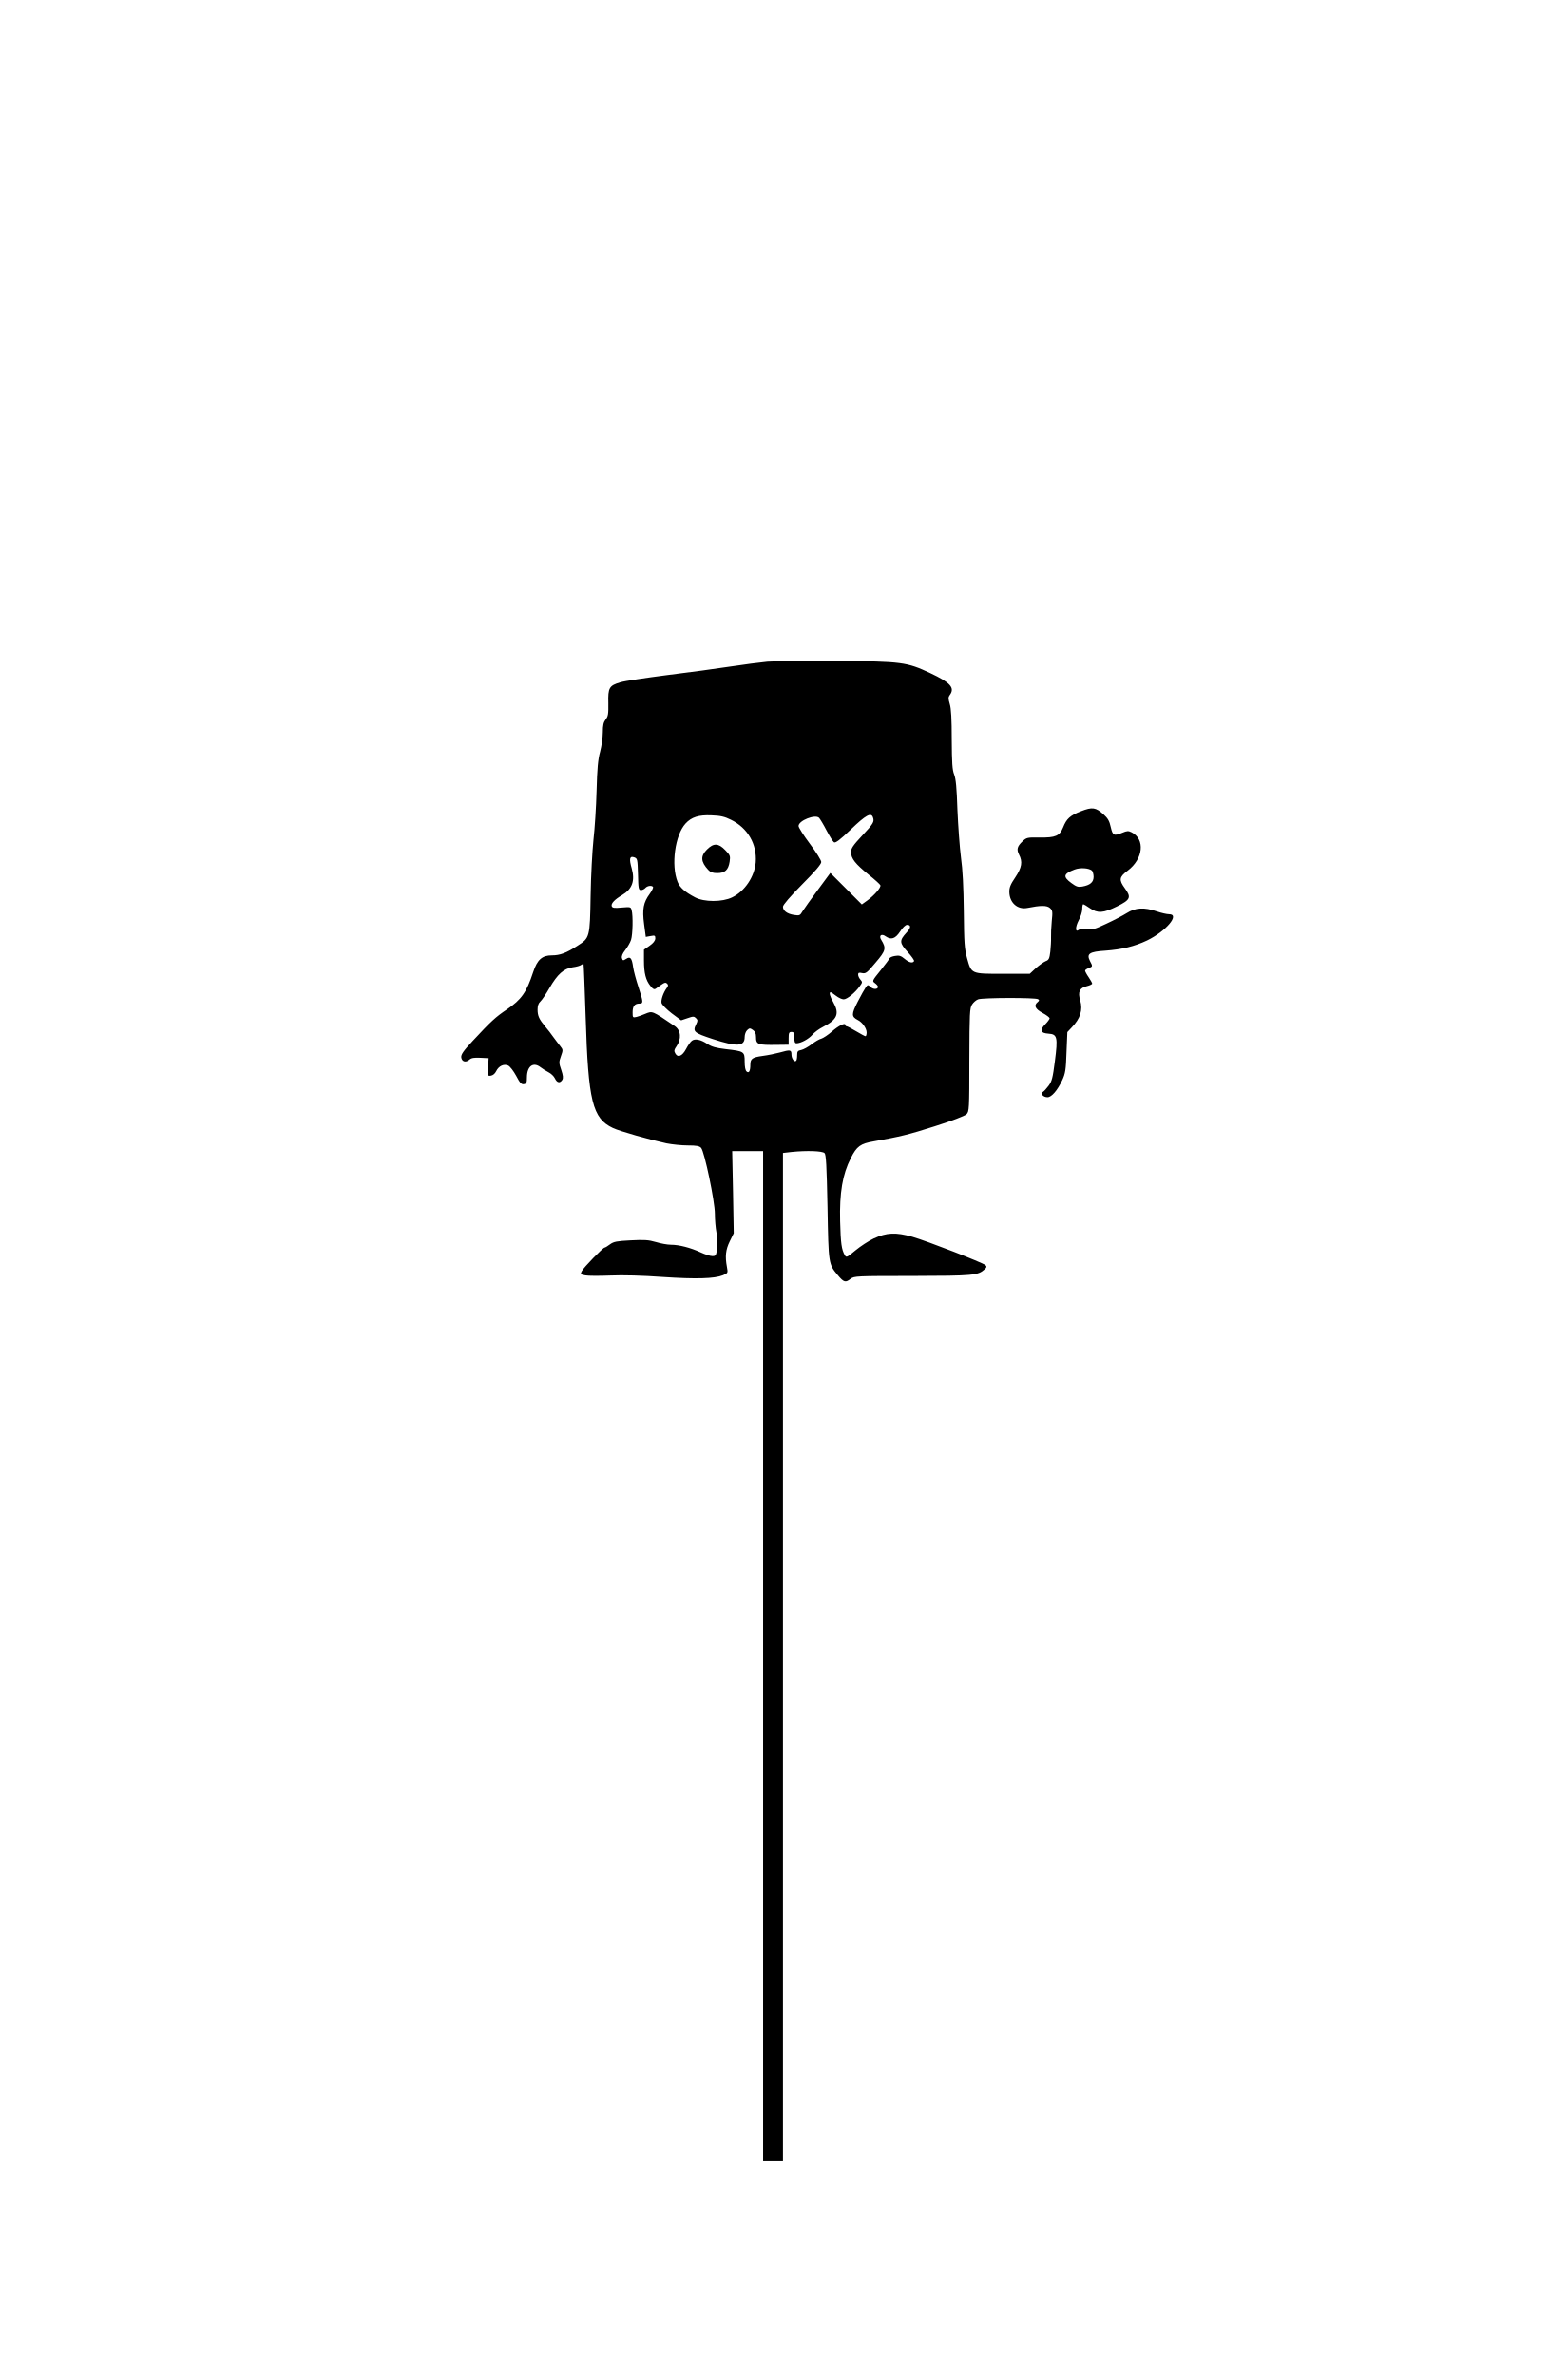
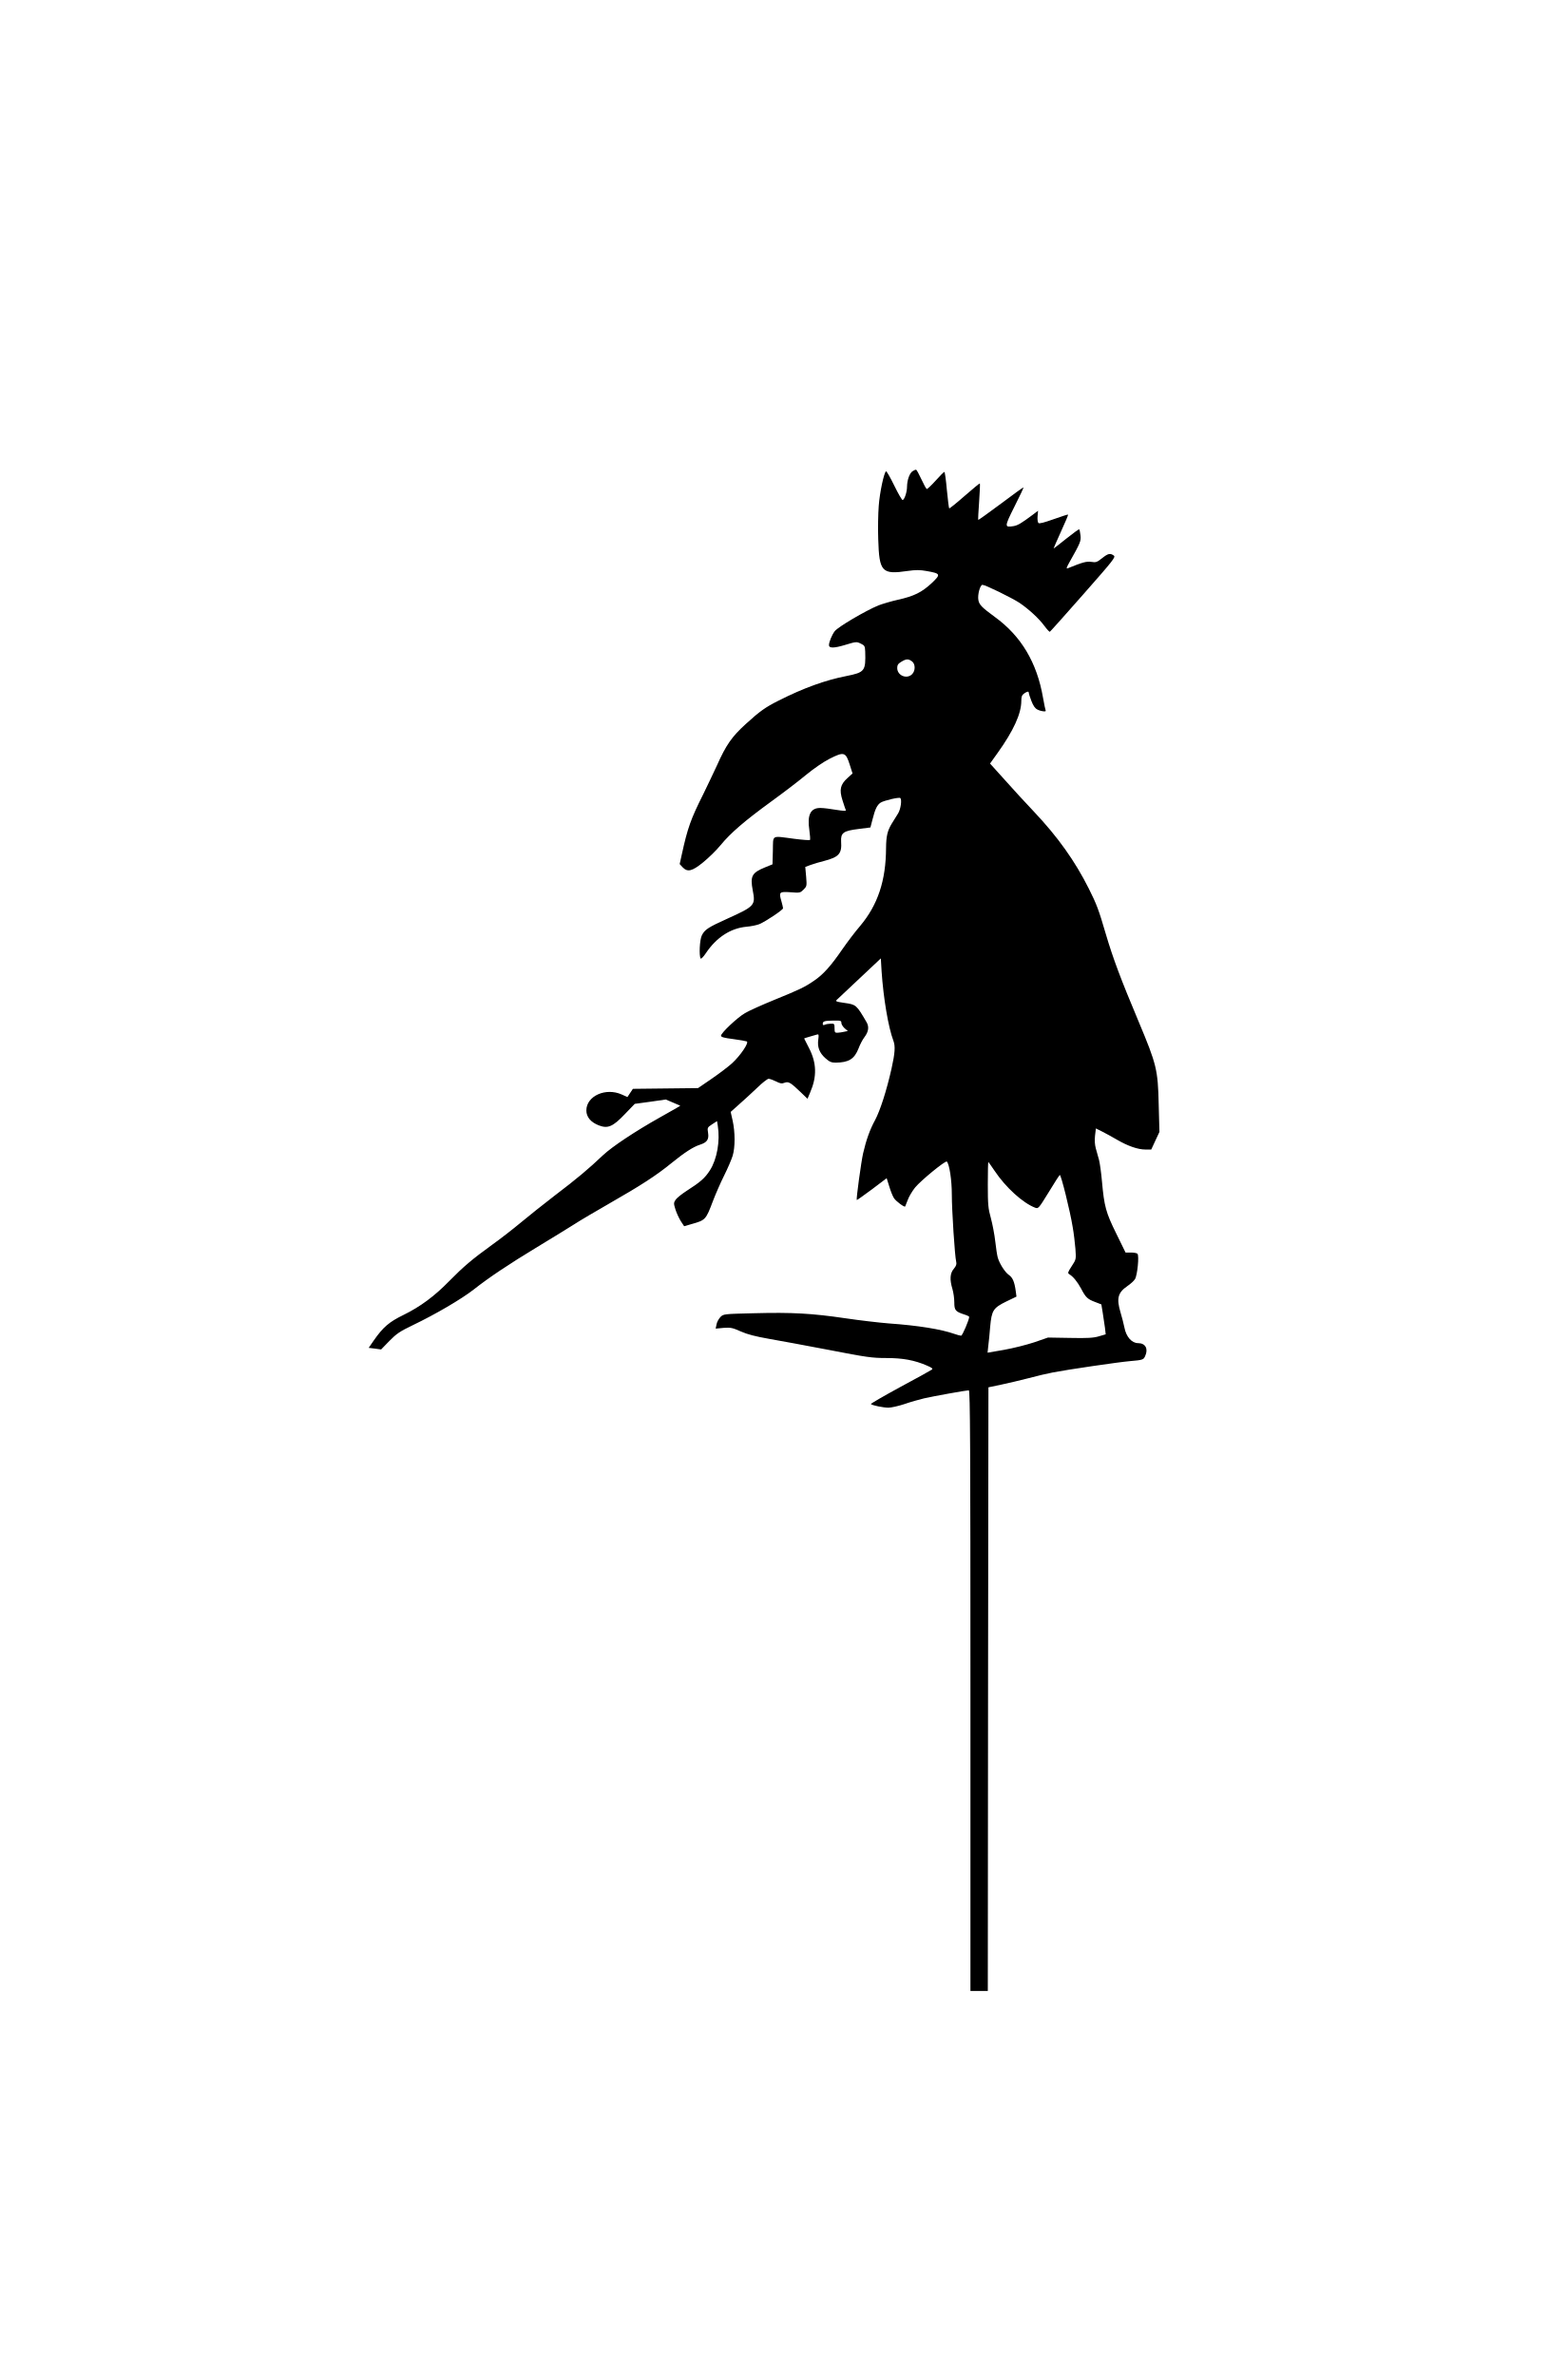
- <svg xmlns="http://www.w3.org/2000/svg" version="1.0" width="190" height="288" viewBox="0 0 1105 1646">
-   <path d="M541 452c-5.2.5-16.9 2-26 3.4-9.1 1.4-29.1 4.1-44.5 6-15.4 2-30.3 4.2-33.1 5.1-7.9 2.3-8.8 3.9-8.5 14.6.1 7.7-.1 9.4-1.9 11.6-1.5 2-2 4-2 9.1 0 3.6-.9 9.8-1.9 13.6-1.5 5.4-2.1 12-2.5 27.6-.3 11.3-1.3 26.8-2.2 34.5-.8 7.7-1.8 25.4-2 39.4-.5 29.5-.6 29.8-9.2 35.3-8 5.2-12.4 6.8-18.1 6.8-6.9 0-10.3 3-13.2 11.8-4.7 14.3-8.3 19.4-18.5 26.3-8 5.4-11.1 8.2-24.2 22.3-6.6 7.1-8.2 9.5-8 11.5.4 3.1 3.2 3.9 5.8 1.6 1.3-1.2 3.3-1.5 7.6-1.3l5.9.3-.4 6.3c-.3 6.2-.2 6.4 2 6 1.4-.2 2.9-1.4 3.7-3.1 1.8-3.7 5.4-5.4 8.5-4 1.3.6 3.8 3.9 5.6 7.2 2.6 5 3.7 6.2 5.4 5.9 1.9-.3 2.2-1 2.2-5 .1-7.7 4.5-10.9 9.6-6.9 1.3 1 3.8 2.6 5.6 3.5 1.8.9 3.8 2.8 4.5 4.3 1.5 3.2 3.6 3.6 5.2 1.1.8-1.3.6-3.1-.7-7-1.7-4.9-1.7-5.6-.2-9.8 1.5-4.2 1.5-4.5-.5-7-1.1-1.4-3.3-4.2-4.8-6.3-1.5-2.2-4.1-5.5-5.8-7.5-4.3-5.2-5.4-7.5-5.4-12 0-2.6.6-4.5 2-5.7 1.1-1 4-5.3 6.4-9.5 5.7-9.8 10-13.6 16.3-14.6 2.6-.3 5.4-1.1 6.1-1.7.7-.5 1.4-.8 1.6-.6.2.2.8 17 1.5 37.4 1.8 59.4 4.8 71.4 19.2 78.2 4.8 2.3 26.1 8.3 37.7 10.8 4 .8 10.8 1.5 15.1 1.5 6.2 0 8.1.4 9.4 1.7 2.4 2.8 9.7 37.7 9.7 46.5 0 4.1.5 10 1.1 13.1.7 3.2.9 7.9.5 11.1-.7 5.2-.9 5.6-3.4 5.6-1.5 0-5.2-1.2-8.2-2.6-7.1-3.3-15.2-5.4-21-5.4-2.5 0-7.3-.9-10.6-1.9-5.2-1.5-8.1-1.7-17.7-1.2-9.8.5-12 .9-14.6 2.8-1.7 1.3-3.4 2.3-3.8 2.3-1.2 0-14.9 14.1-16.2 16.7-1 2-.8 2.3 2.6 2.9 2 .4 10 .4 17.7.1 8.7-.4 22.8 0 36.6 1 23.9 1.6 36.8 1.2 42.7-1.2 3.5-1.5 3.6-1.6 2.8-5.8-1.4-7.5-.9-12.2 2-18.1l2.8-5.7-.5-29-.6-28.9H538v712h14V798.3l6.1-.7c10.9-1.1 21.6-.7 23.2.8 1.1 1.1 1.5 8.6 2.1 38.1.7 40.4.7 40.1 7.3 48 4.2 5 5.4 5.4 9 2.5 2.5-1.9 4.1-2 43.7-2 43-.1 46-.4 50.7-4.6 1.6-1.4 1.7-2 .7-3-2-1.8-41.2-17-51.6-20-11.7-3.3-18.1-3-27.2 1.2-3.6 1.7-9.4 5.5-12.9 8.4-5.9 4.9-6.4 5.2-7.5 3.4-2.3-4-2.9-8.4-3.3-23.9-.5-20.3 1.7-33.1 7.5-44.5 4.2-8.4 6.8-10.3 16.3-11.9 18.5-3.3 24.4-4.7 42.9-10.6 12-3.8 21.2-7.3 22.4-8.5 1.9-1.9 2-3.4 2-38.3.1-33.2.3-36.5 1.9-39 1-1.6 2.9-3.2 4.3-3.7 3.1-1.2 40.4-1.3 42.2-.1 1 .6 1 1-.3 2.1-2.8 2.3-1.7 4.8 3.5 7.6 2.8 1.5 5 3.2 5 3.8 0 .5-1.4 2.5-3.1 4.2-4.1 4.2-3.4 6.2 2.3 6.6 6.2.4 6.7 2.5 4.5 19.5-1.5 11.7-2.1 14.1-4.4 17.2-1.5 2-3.3 4-4.1 4.4-1.9 1.2.3 3.7 3.3 3.7 2.9 0 7-4.8 10.4-12 2.2-4.8 2.6-7.3 3-19.7l.6-14.2 3.1-3.3c6.1-6.3 7.9-12.3 6-19-1.9-6-.5-8.9 4.7-10.1 2-.5 3.7-1.3 3.7-1.8 0-.4-1.1-2.5-2.5-4.5s-2.5-4.1-2.5-4.6 1.1-1.3 2.5-1.8c2.9-1.1 3-1.2.9-5.1-2.5-5-.4-6.5 10.9-7.2 11.9-.9 20.5-3 29.4-7.2 13.4-6.5 23.5-18.5 15.5-18.5-1.6 0-5.5-.9-8.7-2-8.8-3-15-2.7-21.1 1.2-2.7 1.7-9.2 5.1-14.4 7.5-8.2 3.9-10 4.4-13.8 3.8-2.6-.4-4.8-.2-5.6.5-2.6 2.1-2.6-1.9-.1-6.7 1.4-2.5 2.5-6.1 2.5-7.9 0-1.9.3-3.4.7-3.4.4 0 2.5 1.2 4.6 2.7 5.5 3.8 9.5 3.6 19.2-1.2 9.5-4.7 10.2-6.4 5.6-12.7-4.4-6-4.1-8 1.9-12.5 11.1-8.3 12.5-22.3 2.7-27.1-2.2-1.1-3.2-1-6.3.3-6.1 2.5-6.9 2.1-8.3-3.9-.9-4.3-2.1-6.3-5.1-9-5.6-5-7.9-5.3-15.9-2.2-7.7 3-10.2 5.3-12.6 11.4-2.4 6-5.4 7.3-16.6 7.1-8.6-.1-9.2 0-12 2.7-3.8 3.6-4.3 5.7-2.5 9.3 2.7 5.1 2 9.2-2.6 16.1-3.4 5-4.3 7.2-4.2 10.5.2 7.5 5.8 12.4 12.6 11.1 9.6-1.9 13.8-1.9 16 0 1.9 1.7 2 2.6 1.3 9.4-.4 4.1-.6 9.3-.5 11.5.1 2.2-.2 6.6-.5 9.8-.6 5.1-1.1 6-3.3 6.8-1.4.6-4.5 2.8-6.9 4.9l-4.3 4h-18.9c-22.5 0-22.2.2-25.3-11-1.8-6.6-2.1-10.7-2.3-33-.2-17.4-.8-29.5-2-38-.9-6.9-2-22-2.5-33.5-.5-15.6-1.1-22-2.3-25-1.3-3.2-1.6-8.1-1.7-24.6 0-14.3-.4-22-1.4-25.1-1.1-3.8-1.1-4.8 0-6.3 3.8-5.1.5-8.8-13.8-15.5-16.5-7.7-20-8.2-65.3-8.5-22-.2-44.3.1-49.5.5zm-25.7 111.4c11.8 5.7 18.5 17.2 17.5 30.1-.9 10.1-7.7 20.3-16.6 24.6-6.9 3.4-19.8 3.4-26.2 0-7.2-3.8-10.7-6.9-12.3-10.9-4.7-11.9-1.8-33 5.6-41.1 4.2-4.6 9.4-6.2 18.3-5.8 6.3.2 9.3.9 13.7 3.1zm100.1-1.8c1.2 3.2.4 4.5-7.4 12.8-6.7 7.2-8 9.1-8 11.9 0 4.4 3 8.2 12.5 15.9 4.3 3.4 8 6.8 8.2 7.4.5 1.6-4.3 7.1-9.1 10.6l-4 2.9-11.1-11.1-11.1-11.1-8.7 11.8c-4.8 6.5-9.7 13.3-10.8 15.1-1.9 3.2-2.2 3.3-6.2 2.7-4.9-.8-7.7-3-7.7-5.8 0-1.3 5.1-7.2 13.5-15.7 9.1-9.1 13.5-14.3 13.5-15.8 0-1.2-3.6-7-8-12.8-4.4-5.9-8-11.5-8-12.6 0-3.8 11.8-8.5 14.5-5.7.7.8 3.1 4.7 5.2 8.8 2.2 4.1 4.5 7.9 5.3 8.4 1.1.6 4.1-1.6 12-9.2 10.4-10 14.1-12 15.4-8.5zm-165.6 40.3c.2 10 .4 11.1 2.1 11.1 1 0 2.4-.7 3.1-1.5 1.4-1.6 4.6-2 5.4-.7.3.5-.8 2.7-2.3 4.8-4.5 6.1-5.4 10.8-4 21.4l1.2 9 3.3-.6c3.1-.6 3.4-.4 3.4 1.7-.1 1.6-1.4 3.3-4 5.1l-4 2.8v7.6c0 8.9 1.3 14 4.6 18 1.7 2.2 2.6 2.6 3.7 1.9.8-.6 2.6-1.9 4.1-2.9 2.1-1.5 3-1.6 3.9-.7.9.9.9 1.6-.1 2.9-2.6 3.5-4.3 8.6-3.8 10.8.4 1.3 3.6 4.5 7.2 7.3l6.6 4.9 4.5-1.5c4-1.4 4.6-1.4 6 0 1.3 1.3 1.3 1.8.1 4.3-2.6 5.2-1.6 6 11.7 10.4 17.2 5.6 22.5 5.3 22.5-1.4 0-1.9.8-4 1.8-4.9 1.6-1.5 2-1.5 4-.1 1.5 1 2.2 2.5 2.2 4.8 0 5.5 1.2 5.9 14.8 5.7l8.2-.1v-4.5c0-3.8.3-4.5 2-4.5s2 .7 2 4c0 2.9.4 4 1.5 4 3.1 0 8.6-3 11.2-6 1.4-1.7 4.8-4.2 7.6-5.6 10-5.1 11.7-9.3 7.2-17.3-2.4-4.1-3.2-7.1-1.9-7.1.3 0 2 1.1 3.8 2.5 1.8 1.4 4.2 2.5 5.4 2.5 2.4 0 8.1-4.7 11.3-9.2 2-2.7 2-3 .5-4.7-.9-1-1.6-2.5-1.6-3.5 0-1.4.6-1.6 2.8-1.1 2.6.5 3.4-.1 9.5-7.4 7.3-8.5 7.6-10.1 4-16-1.9-3 .1-4.7 3.1-2.5 3.9 2.7 6.8 1.7 10.2-3.4 1.8-2.8 3.8-4.7 4.9-4.7 3 0 2.8 2.1-.5 5.6-5 5.5-4.9 7.1.9 13.5 2.8 3.1 4.9 6 4.5 6.5-1 1.6-3.5 1-6.7-1.7-2.5-2.1-3.8-2.5-6.6-2-2 .3-3.7 1-4 1.7-.2.6-3 4.4-6.3 8.5-6 7.4-6 7.5-3.9 9 1.1.8 2.1 2 2.1 2.5 0 1.9-3.1 2.1-5.1.3-2-1.8-2.1-1.8-3.5.1-.8 1.1-3.4 5.7-5.7 10.2-4.5 8.8-4.5 10.5.1 12.9 3.2 1.6 6.2 5.9 6.2 8.8 0 1.4-.4 2.6-.8 2.6-.5 0-3.4-1.6-6.6-3.5-3.2-1.9-6.2-3.5-6.7-3.5s-.9-.4-.9-.9c0-1.9-4.7.4-9.5 4.6-2.7 2.4-6.1 4.6-7.4 5-1.4.3-4.5 2.1-6.9 4-2.5 1.9-5.8 3.7-7.3 4-2.5.5-2.9 1-2.9 3.8 0 1.7-.3 3.5-.7 3.8-1.2 1.3-3.3-1.5-3.3-4.4 0-3.4-.9-3.5-8.3-1.4-2.9.8-8.3 1.9-12.1 2.4-7.3 1-8.6 2-8.6 6.3s-1 6.1-2.6 4.7c-.9-.7-1.4-3.2-1.4-7 0-7.1-.3-7.3-13.4-8.8-6.8-.8-9.9-1.7-12.8-3.6-4.8-3.2-8.8-4-11-2.3-1 .7-2.8 3.3-4.1 5.8-2.7 5.1-5.9 6.4-7.7 3-.9-1.6-.7-2.6.9-4.8 3.7-5.3 3.2-11.4-1.3-14.4-16.2-11-15.5-10.7-20.9-8.5-1.8.8-4.4 1.7-5.9 2.1-2.7.6-2.8.5-2.8-3.2 0-4.3 1.4-6.2 4.7-6.2 3 0 2.9-1-.6-11.7-1.6-4.8-3.3-11.1-3.7-13.8-.9-6.7-2-8-5-6-2.1 1.3-2.3 1.3-2.9-.5-.4-1.3.3-3.2 2.3-5.7 1.6-2.1 3.5-5.3 4.1-7.2 1.2-3.7 1.5-17.1.4-21-.6-2.3-.9-2.3-7-1.8-5.1.5-6.5.3-7-.9-.7-1.9 1.9-4.7 7.3-7.9 7.1-4.2 9.2-10 6.8-18.7-2-6.9-1.5-9.1 1.8-7.9 2.2.8 2.3 1.4 2.6 12zm320-2.7c.6.6 1.2 2.6 1.2 4.4 0 3.8-2.4 5.9-8 6.9-2.9.5-4.2.1-7.7-2.5-6.1-4.5-5.6-6.5 2.3-9.5 4-1.5 9.9-1.1 12.2.7z" />
-   <path d="M498.4 584.4c-4.6 4.6-4.4 8.6.9 14.3 1.5 1.7 3.2 2.3 6.4 2.3 5.4 0 7.8-2.2 8.7-8 .6-4.1.4-4.6-3.1-8.2-4.8-5-8.2-5.1-12.9-.4z" />
+ <svg xmlns="http://www.w3.org/2000/svg" version="1.0" width="190" height="288" viewBox="0 0 1263 1646">
+   <path d="M735.3 245.5c-2.4 1.7-4.3 7-4.4 12.5 0 4.2-2 10.2-3.5 10.7-.5.2-3.6-5.1-6.8-11.7-3.2-6.6-6.2-11.7-6.6-11.5-1.7 1.1-5.1 17.1-5.9 27.9-.5 6.4-.7 18.4-.4 26.8.8 26.4 2.8 28.7 23.9 25.6 6.4-.9 9.7-.9 15.2.1 11.3 2 11.5 2.6 3.9 9.8-7.9 7.3-14 10.4-27 13.3-5.4 1.2-12.5 3.3-15.9 4.6-10.4 4.3-32.7 17.4-35.2 20.8-2.3 3.1-4.6 8.7-4.6 11.2 0 2.6 4.2 2.5 13.1-.2 8.6-2.6 9.1-2.7 12.4-1.1 3.2 1.5 3.5 2 3.7 6.4.5 15.8-.3 16.8-15.2 19.8-16.9 3.3-34.4 9.6-54.4 19.7-10.8 5.4-15.3 8.6-26.7 19-11.2 10.2-15.8 16.8-23.2 33.4-3 6.5-8 16.9-11 23.1-10 19.9-12.6 27.1-17.3 48.6l-1.7 7.7 2.3 2.5c4 4.2 7.6 3.4 16.6-3.9 4.3-3.5 10.7-9.7 14.1-13.9 8.2-9.9 19.2-19.4 40.9-35.2 9.8-7.1 22.5-16.8 28.1-21.5 6.1-5 13.8-10.3 18.9-12.9 11.5-5.8 12.9-5.4 16.1 4.7l2.3 7.2-4 3.6c-5.9 5.3-6.8 9.5-4.1 18 1.2 3.8 2.4 7.4 2.7 8 .3.7-2.2.6-7.8-.3-4.6-.8-10.2-1.5-12.5-1.5-8.1-.2-11 5.5-9.1 17.9.6 4.1.8 7.6.5 7.9-.3.3-6.1-.1-12.9-1-18.6-2.4-16.7-3.5-17 9.5l-.3 11.1-5.9 2.4c-10.8 4.4-12.2 7.1-10 18.7 2.3 11.9 1.6 12.7-20.5 22.7-15.5 7-18.3 8.8-20.6 13.6-1.7 3.5-2.3 16.3-.9 18.5.3.6 2.2-1.3 4.2-4.3 8.5-12.7 19.9-20.1 32.6-21.3 3.8-.3 8.5-1.3 10.5-2.1 5.2-2.2 19.1-11.5 19.1-12.8 0-.6-.6-3.1-1.3-5.6-2.2-7.5-1.8-7.9 7.3-7.3 7.5.6 7.9.5 10.5-2.1 2.7-2.7 2.7-3 2.1-10.5l-.7-7.8 4.3-1.6c2.4-.9 7.2-2.3 10.8-3.2 12-3.1 14.5-5.9 13.8-15.6-.4-7.1 1.8-8.7 14.2-10.2l9.4-1.2 1.7-6.5c2.1-8.4 3.7-11.6 6.5-13.5 2.6-1.7 15-4.6 15.9-3.7 1.4 1.4.3 9-1.8 12.4-1.2 2-3.5 5.7-5.1 8.2-3.5 5.8-4.5 10.1-4.6 19.6-.1 26.3-6.6 45.9-21 63-3.9 4.5-10.3 13-14.4 18.9-9.2 13.4-15.4 20.2-22.5 25-7.7 5.3-11.5 7.1-32.1 15.5-9.8 4-20.5 8.8-23.7 10.7-6.3 3.7-19.3 16-19.3 18.2 0 1.1 2.6 1.8 9.8 2.7 5.3.7 10.3 1.6 11 1.9 1.9 1-5.2 11.5-12 17.7-3.1 2.8-10.5 8.4-16.5 12.5l-10.8 7.4-26.3.3-26.2.3-2.2 3.3-2.2 3.3-4.5-2c-13-5.9-28.6 1.2-28.6 12.8 0 5.3 3.6 9.6 10.2 12.1 7.1 2.7 11.2 1 20.8-9.1l8-8.3 12.5-1.7 12.5-1.8 5.9 2.5 5.8 2.5-3.3 2c-1.9 1.1-7.7 4.4-12.9 7.3-20.3 11.4-38.6 23.6-46 30.5-11.8 11.2-21.2 19.1-39 32.6-9.1 7-21.4 16.8-27.5 21.9-6 5-16.4 13.1-23 17.8-15.9 11.5-23.1 17.6-34.5 29.2-11.9 12.2-23.4 20.7-36.9 27.3-11.5 5.6-16.4 9.8-23.8 20.4l-4.2 6.1 5 .6 5 .7 6.7-6.9c5.7-5.8 8.5-7.7 18.7-12.6 18.8-9 39.3-21.1 49.1-28.7 12.4-9.8 28.6-20.6 51.4-34.4 10.7-6.4 23.7-14.5 29-17.8 5.2-3.4 18.5-11.2 29.5-17.5 24.8-14.2 37.1-22.1 49.5-32.2 10.7-8.7 17.7-13.2 23.1-14.9 5.6-1.8 7.3-4.2 6.5-9.4-.7-4.3-.6-4.5 3.2-7l4-2.6.6 3.7c2 12.3-.6 27-6.3 35.9-4.1 6.4-7.7 9.5-18.8 16.6-4 2.6-8 5.8-8.9 7.2-1.6 2.5-1.6 3-.1 7.8.9 2.9 2.9 7.1 4.3 9.4l2.7 4.1 6.2-1.8c11-3.1 11.3-3.4 17-18.5 2.1-5.5 6.1-14.7 9-20.5 2.9-5.8 6-13 6.9-16 2.1-6.9 2-19.1 0-28.2l-1.6-7.1 6.8-6.1c3.8-3.3 10.3-9.3 14.5-13.3 4.1-4 8.3-7.3 9.3-7.3.9 0 3.6 1 5.9 2.1 3.3 1.7 4.7 2 6.9 1.1 3.2-1.2 4.9-.2 12.9 7.5l5.6 5.4 2.2-5.2c5.5-12.7 5.2-23.7-1-35.7-2.1-4.1-3.9-7.6-3.9-7.7 0-.1 1.9-.7 4.3-1.4 2.3-.7 5-1.5 5.9-1.7 1.6-.5 1.7 0 1.2 3.9-.9 6.1.9 10.8 5.7 15.1 3.3 2.9 4.8 3.6 8.2 3.6 10.7-.1 15.2-2.9 18.6-11.6 1.1-3 3.2-7 4.6-8.8 3.4-4.5 4-8.4 1.8-12.2-8.1-13.9-8.4-14.2-17.6-15.5-7.5-1.1-7.8-1.3-6-2.9 1-.9 9.3-8.7 18.4-17.3l16.7-15.7.6 10.3c1.5 22 5.4 45.1 9.5 56 1.7 4.4 1.3 10-1.5 22.6-4 17.7-9.1 33.6-13.3 41.5-4.1 7.5-7.1 15.9-9.6 26.7-1.5 6.6-5.7 37.1-5.1 37.6.1.2 5.6-3.7 12.2-8.6l11.9-9 2.1 6.7c1.1 3.7 2.8 7.9 3.8 9.4 1.7 2.6 8.4 7.5 9 6.7.1-.2 1.1-2.6 2.1-5.3.9-2.6 3.6-7.1 5.9-10 4.9-5.9 24.6-22 25.6-20.9 2.1 2.3 4 15.1 4 26.5 0 12.9 2.4 49.6 3.5 54.1.5 2 .1 3.4-1.9 5.8-3.1 3.6-3.4 8.7-1.1 16.3.8 2.7 1.5 7.5 1.5 10.7 0 6.5.9 7.5 8.3 9.9 2 .6 3.7 1.5 3.7 1.8 0 2.4-5.5 15.2-6.5 15.2-.7 0-3.1-.6-5.3-1.4-10.8-3.8-29.1-6.8-53.2-8.5-7.5-.6-23-2.4-34.5-4.1-27.1-4-43.3-4.9-73.7-4.1-24.7.6-24.8.6-27.3 3.1-1.3 1.4-2.8 4-3.1 5.9l-.7 3.4 6.4-.6c5.7-.4 7.2-.1 13.9 2.9 5.4 2.4 11.8 4 22.5 5.9 8.3 1.4 30.1 5.5 48.6 9 30.3 5.9 34.8 6.5 46.1 6.5 13.3 0 22.7 1.7 32.8 6.1 4.2 1.8 5 2.5 3.8 3.3-.8.6-12.3 7-25.6 14.1-13.2 7.2-23.8 13.3-23.4 13.6 1.2 1.1 10 2.9 14.1 2.9 2.3 0 8.1-1.3 12.9-2.9 4.9-1.7 12-3.7 15.8-4.6 7.4-1.7 34-6.5 36.1-6.5 1.1 0 1.3 46.5 1.3 242v242h14l.2-243.2.3-243.2 10.5-2.2c5.8-1.2 15.7-3.6 22-5.2 6.3-1.7 15.1-3.8 19.5-4.6 11.8-2.3 52.8-8.3 62-9.1 10.4-.9 11-1.1 12.3-4.1 2.7-5.9.2-10.4-5.7-10.4-5.1 0-9.6-5.1-11-12.5-.7-3.3-2.1-8.9-3.2-12.4-3.3-11.2-2.1-15.8 5.6-21.1 2.5-1.7 5.3-4.2 6.1-5.6 1.9-2.9 3.5-18.9 2-20.4-.6-.6-2.9-1-5.3-1H907l-7.5-15.3c-8.4-17-9.7-22-11.5-41.9-.6-7-1.7-14.8-2.4-17.5-.7-2.6-1.9-6.8-2.6-9.3-.8-3-1-6.5-.6-10.2l.7-5.8 5.2 2.6c2.9 1.5 8.3 4.4 12 6.6 8.6 5 16.7 7.8 22.7 7.8h4.7l3.3-7.1 3.3-7.1-.6-22.2c-.6-27.8-1.7-32.2-16-66.3-14.8-35.2-20.8-51.3-26.6-70.9-5.8-19.9-7.4-24-13.7-36.6-11.1-22.2-25.1-41.8-44-61.8-6.6-6.9-17.2-18.5-23.7-25.8L797.8 481l6-8.4c12.9-18 19.2-31.8 19.2-42.1 0-3.4.5-4.7 2.2-5.9 2.6-1.8 3.8-2 3.8-.6 0 .5.9 3.4 2.1 6.5 1.5 3.9 2.9 6 4.9 7 3.1 1.6 7.5 2 6.6.7-.2-.4-1.2-5-2.1-10.2-4.9-28.4-17.6-49.7-38.8-65.1-10.4-7.6-12.6-9.8-13.3-13.6-.8-4.3 1.4-12.3 3.3-12.3 2.3 0 23.5 10.4 29.8 14.5 7.5 5.1 15.6 12.5 20.1 18.6 2 2.7 4 4.9 4.4 4.7.4-.2 12.6-13.8 27-30.2 24.4-27.7 26.2-30 24.5-31.2-2.9-2.1-4.6-1.7-9.5 2.2-4 3.2-4.9 3.5-8.6 2.9-3.9-.5-6.8.2-18.8 5.1-1.6.6-1.4-.2 1.4-5.2 8.6-15.2 9.2-16.7 8.7-21.2-.3-2.4-.7-4.5-1-4.9-.3-.3-5.1 3.2-10.6 7.6-5.6 4.5-10.1 8-10.1 7.8 0-.2 2.7-6.4 6-13.7 3.4-7.3 5.9-13.4 5.7-13.6-.2-.2-5.4 1.5-11.6 3.7-7.6 2.7-11.6 3.8-12.3 3.1-.6-.6-.9-3-.7-5.4l.4-4.5-4.5 3.4c-9 6.7-11.8 8.4-15.3 9-7.4 1.2-7.4.6.8-15.8 4.2-8.3 7.5-15.3 7.3-15.4-.2-.2-8.4 5.7-18.2 13.1-9.9 7.4-18.1 13.2-18.3 13.1-.2-.2.1-6.8.7-14.7.6-7.9.8-14.5.6-14.7-.2-.2-5.7 4.3-12.2 10-6.6 5.8-12.2 10.3-12.5 10.1-.3-.2-1.1-6.9-1.9-14.9-.7-8-1.6-14.5-2-14.5-.4 0-3.6 3.2-7 7-3.5 3.9-6.7 6.9-7.2 6.8-.5-.2-2.4-3.7-4.3-7.8s-3.8-7.6-4.2-7.7c-.5-.2-1.8.4-3 1.2zm-.5 153.1c2.9 2 3 7.6.2 10.4-4.3 4.3-12 1.1-12-5 0-2.3.7-3.5 3.3-5 3.9-2.4 5.6-2.5 8.5-.4zM678 690c0 1.1 1.2 3 2.6 4.3l2.6 2.2-2.9.6c-1.5.4-3.9.7-5.3.8-2.2.1-2.5-.3-2.5-3.6 0-3.6-.2-3.8-3-3.7-1.6 0-3.8.4-4.7.8-1.3.6-1.8.4-1.8-.7 0-2.1 1.5-2.5 8.8-2.6 5.6-.1 6.2.1 6.2 1.9zm123.5 119.2c8.8 13.2 22.7 25.9 32.7 29.7 2.5.9 2.8.6 10.8-12.4 4.5-7.4 8.5-13.7 9-14 .9-.6 8.2 28.4 10.4 42 .9 4.9 1.8 12.8 2.2 17.5.6 8.5.6 8.5-3 14-3.2 4.9-3.4 5.6-1.9 6.5 3.1 1.9 6.4 5.9 9.5 11.6 3.7 7.1 5.2 8.5 11.4 10.8l4.9 1.9 1.1 6.7c.6 3.7 1.4 9.2 1.8 12.1l.6 5.3-5.5 1.6c-4.3 1.3-9.2 1.6-23.2 1.3l-17.8-.3-11 3.8c-6 2-17 4.8-24.4 6.1l-13.3 2.3.6-5.6c.4-3.1 1.1-10 1.5-15.3 1.2-13.2 2.5-15.2 12.9-20.3l8.3-4-.6-4.5c-1-7.4-2.5-10.9-5.6-13-3.2-2.3-7.5-9.1-8.9-14-.5-1.8-1.4-7.6-2-13-.6-5.4-2.2-13.8-3.5-18.6-2.2-7.9-2.5-10.9-2.5-27.2 0-10 .2-18.2.4-18.2.1 0 2.5 3.3 5.1 7.2z" />
</svg>
